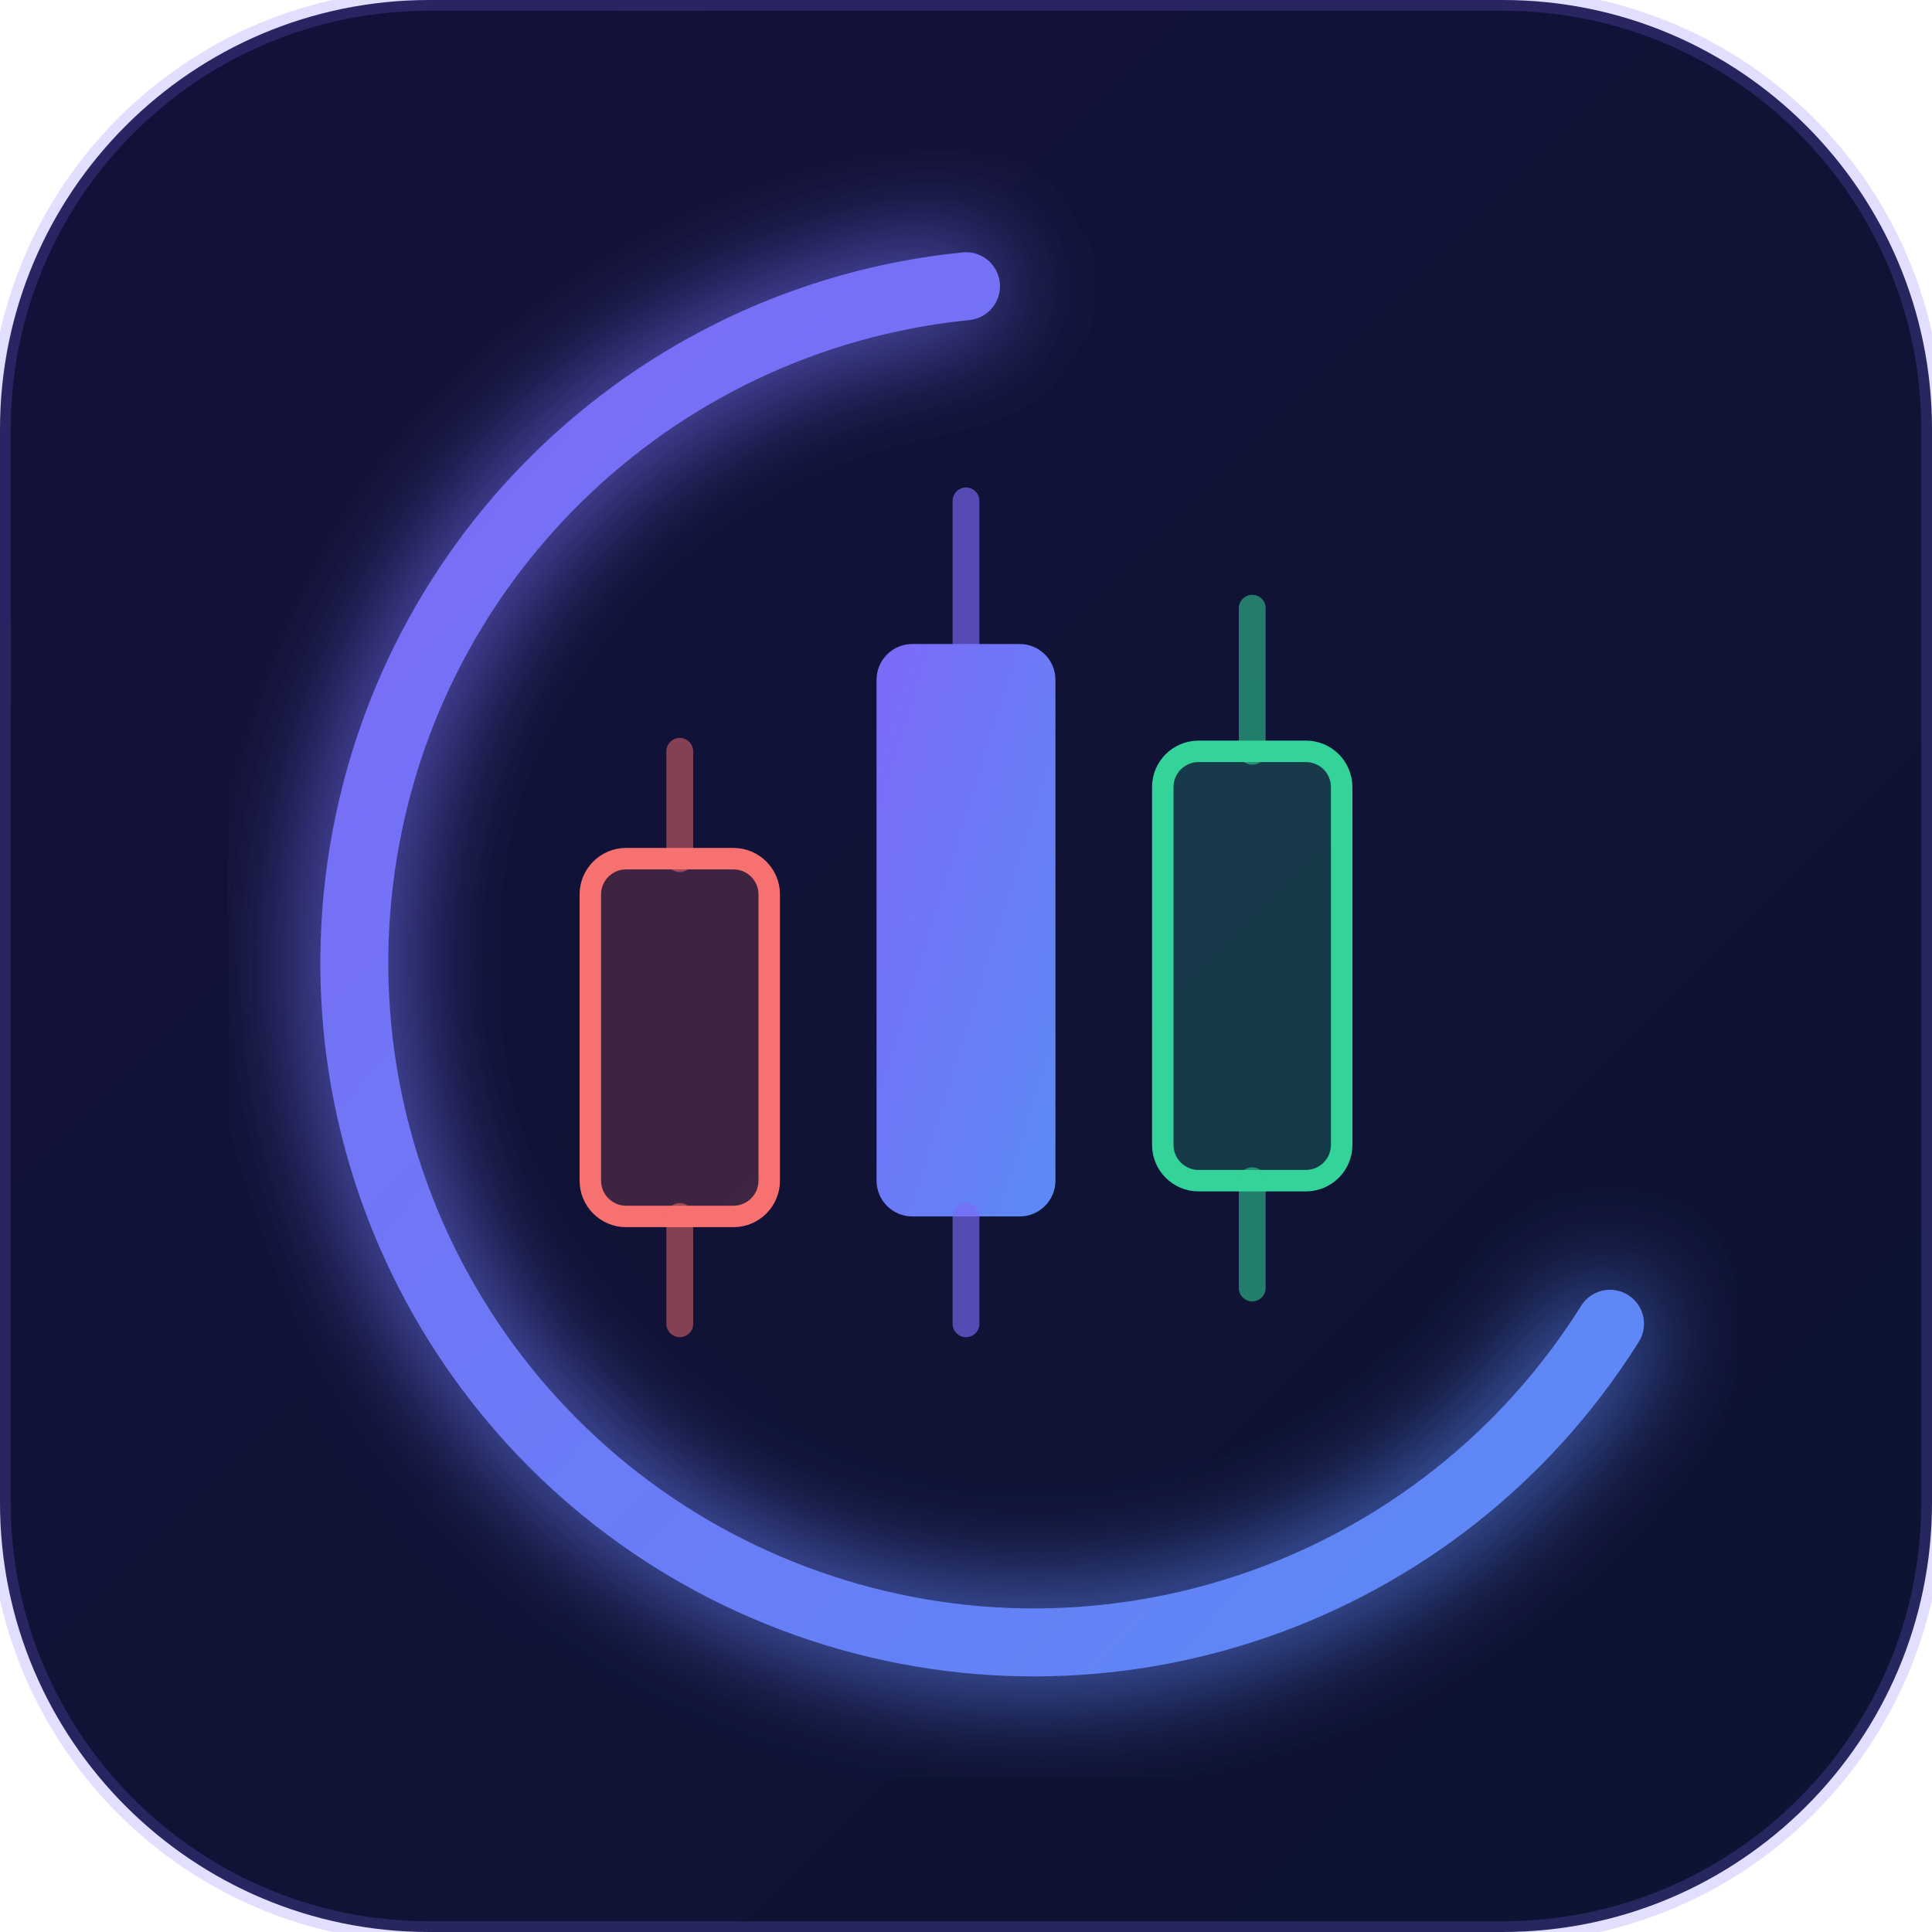
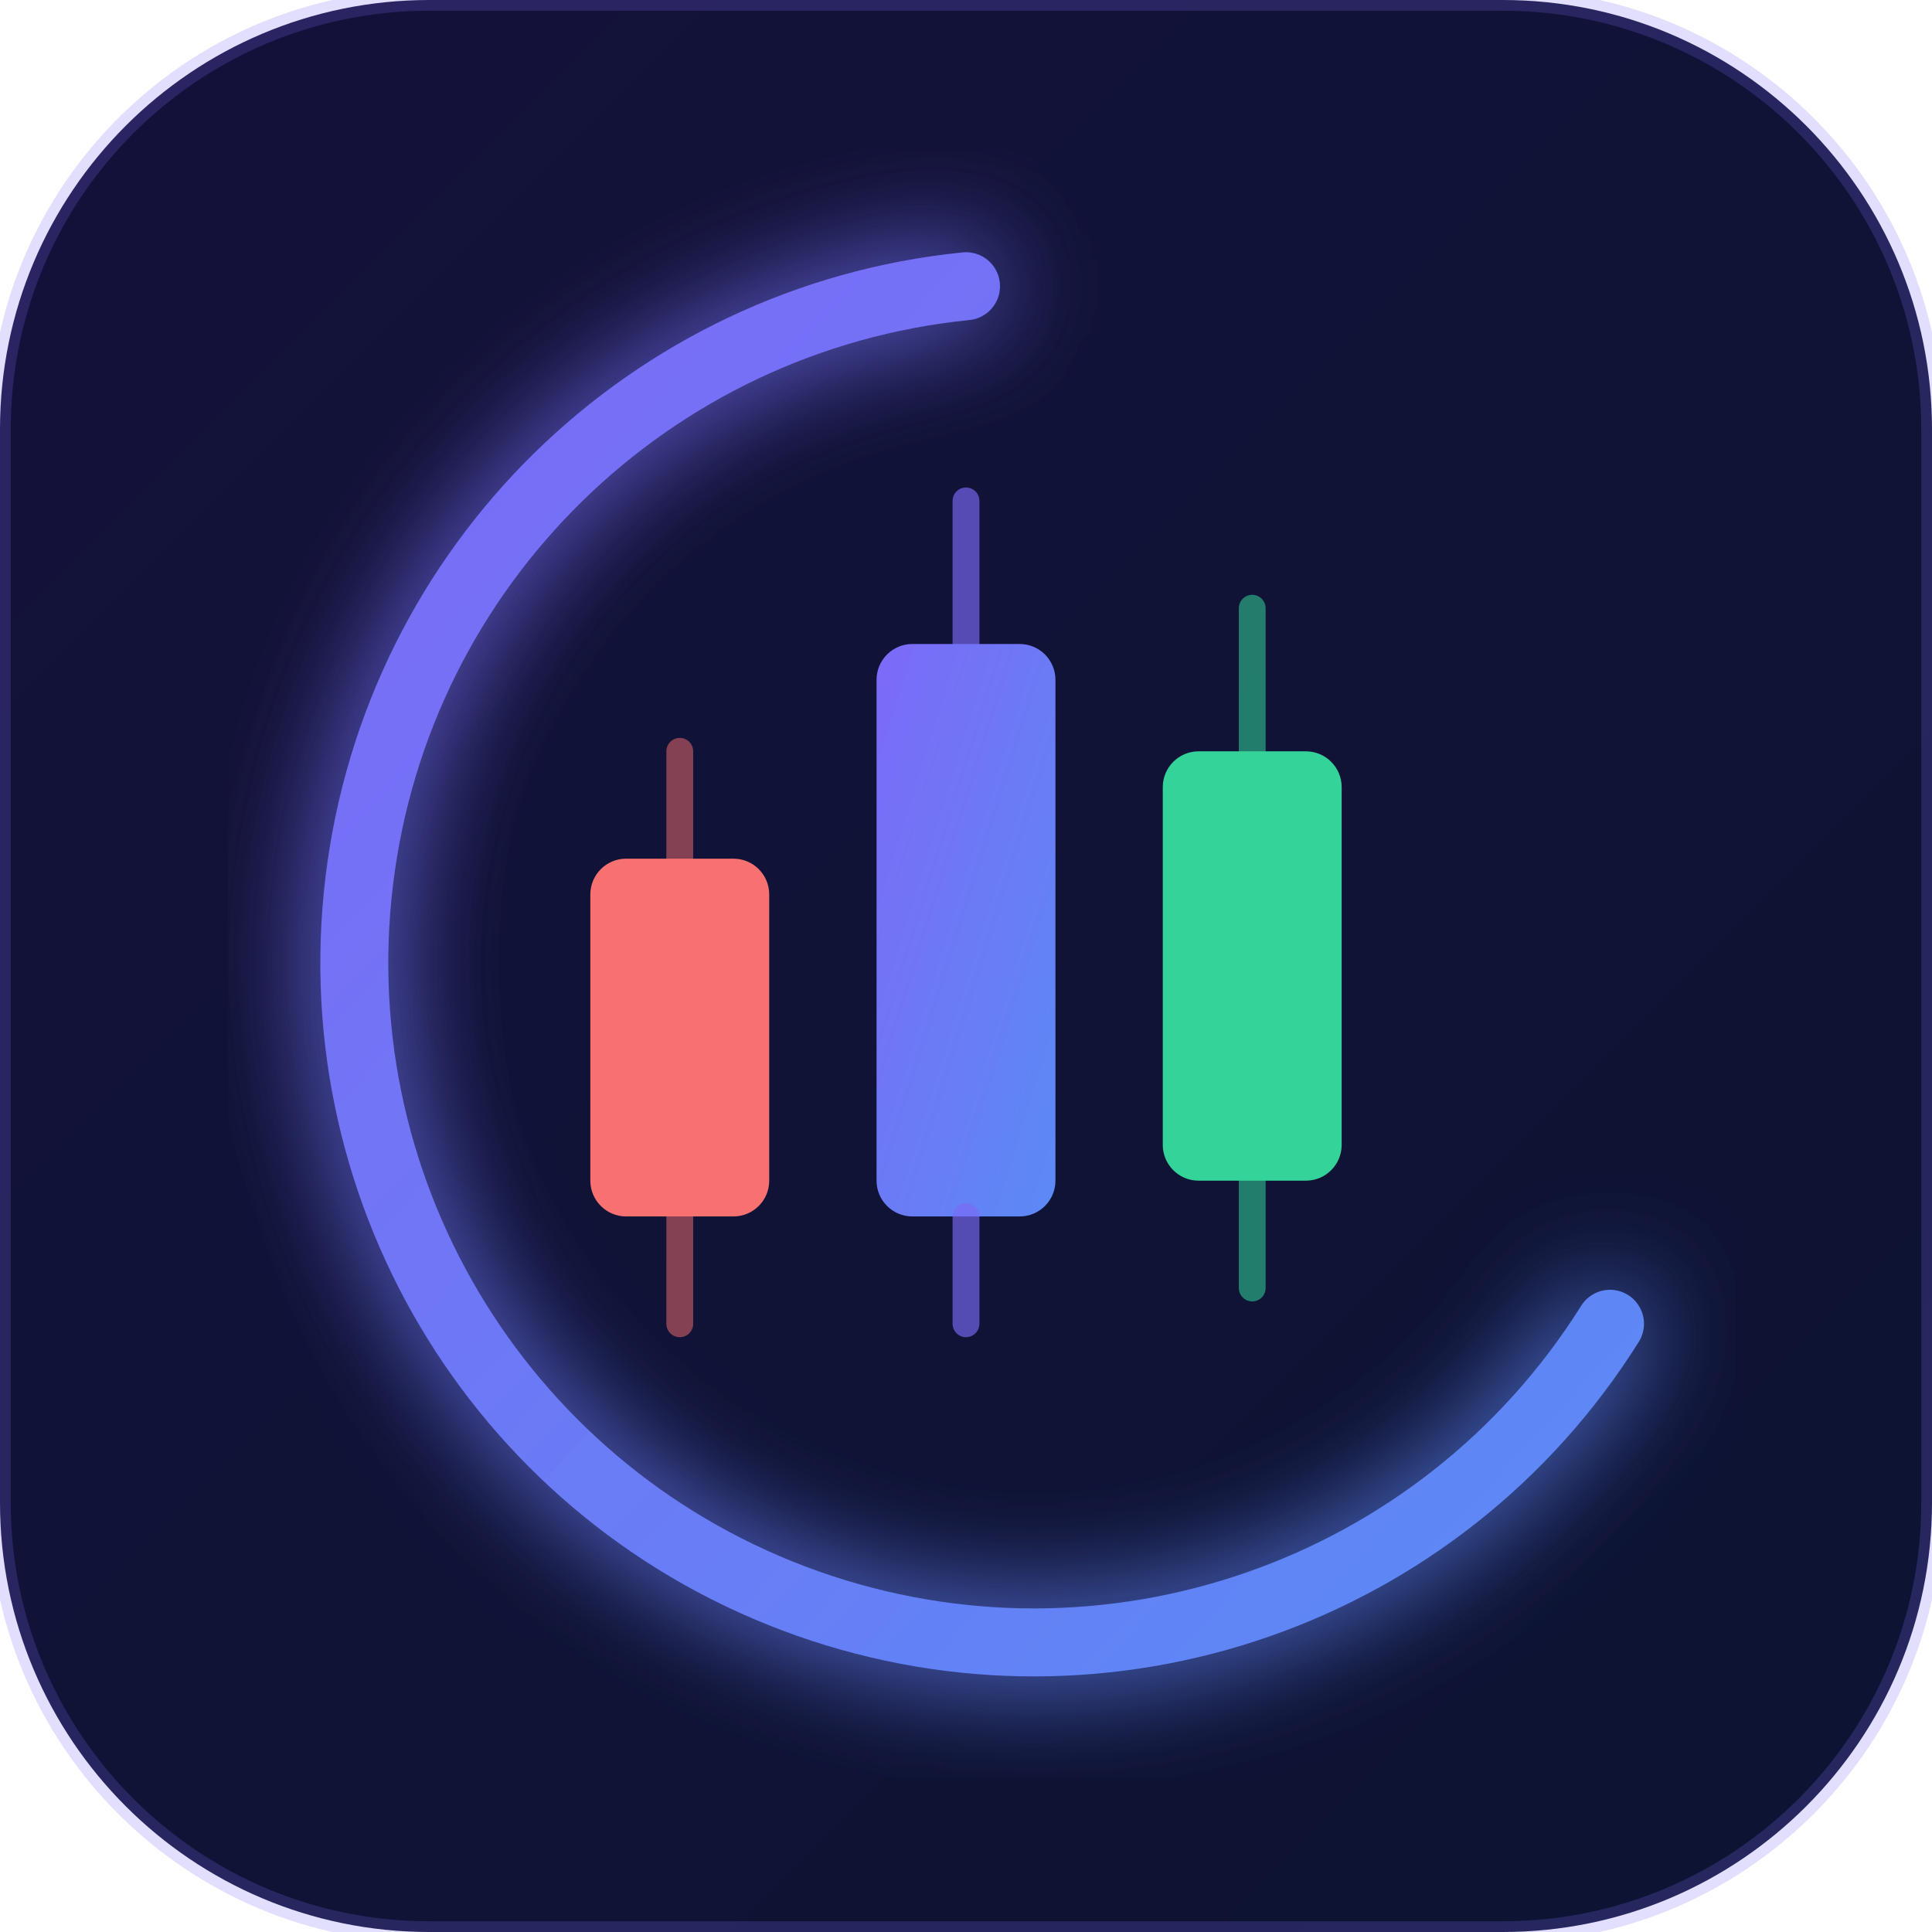
<svg xmlns="http://www.w3.org/2000/svg" viewBox="0 0 108 108" fill="none">
  <defs>
    <linearGradient id="g" x1="0" y1="0" x2="1" y2="1">
      <stop offset="0%" stop-color="#7c6af7" />
      <stop offset="100%" stop-color="#5b8af5" />
    </linearGradient>
    <linearGradient id="bg" x1="0" y1="0" x2="1" y2="1">
      <stop offset="0%" stop-color="#14113a" />
      <stop offset="100%" stop-color="#0c1432" />
    </linearGradient>
    <filter id="glow">
      <feGaussianBlur stdDeviation="3" result="b" />
      <feMerge>
        <feMergeNode in="b" />
        <feMergeNode in="SourceGraphic" />
      </feMerge>
    </filter>
  </defs>
  <rect width="108" height="108" rx="24" fill="url(#bg)" />
  <rect width="108" height="108" rx="24" stroke="rgba(124,106,247,0.22)" stroke-width="1.2" />
  <path d="M 54 16 A 38 38 0 1 0 90 74" stroke="url(#g)" stroke-width="3.8" stroke-linecap="round" filter="url(#glow)" />
  <line x1="38" y1="42" x2="38" y2="48" stroke="rgba(248,113,113,0.5)" stroke-width="1.5" stroke-linecap="round" />
-   <rect x="33" y="48" width="10" height="20" rx="2" fill="rgba(248,113,113,0.2)" stroke="#f87171" stroke-width="1.2" />
+   <rect x="33" y="48" width="10" height="20" rx="2" fill="#f87171" stroke="none" />
  <line x1="38" y1="68" x2="38" y2="74" stroke="rgba(248,113,113,0.5)" stroke-width="1.5" stroke-linecap="round" />
  <line x1="54" y1="28" x2="54" y2="36" stroke="rgba(124,106,247,0.65)" stroke-width="1.5" stroke-linecap="round" />
  <rect x="49" y="36" width="10" height="32" rx="2" fill="url(#g)" />
  <line x1="54" y1="68" x2="54" y2="74" stroke="rgba(124,106,247,0.65)" stroke-width="1.5" stroke-linecap="round" />
  <line x1="70" y1="34" x2="70" y2="42" stroke="rgba(52,211,153,0.55)" stroke-width="1.5" stroke-linecap="round" />
-   <rect x="65" y="42" width="10" height="24" rx="2" fill="rgba(52,211,153,0.2)" stroke="#34d399" stroke-width="1.2" />
+   <rect x="65" y="42" width="10" height="24" rx="2" fill="#34d399" stroke="none" />
  <line x1="70" y1="66" x2="70" y2="72" stroke="rgba(52,211,153,0.55)" stroke-width="1.5" stroke-linecap="round" />
</svg>
